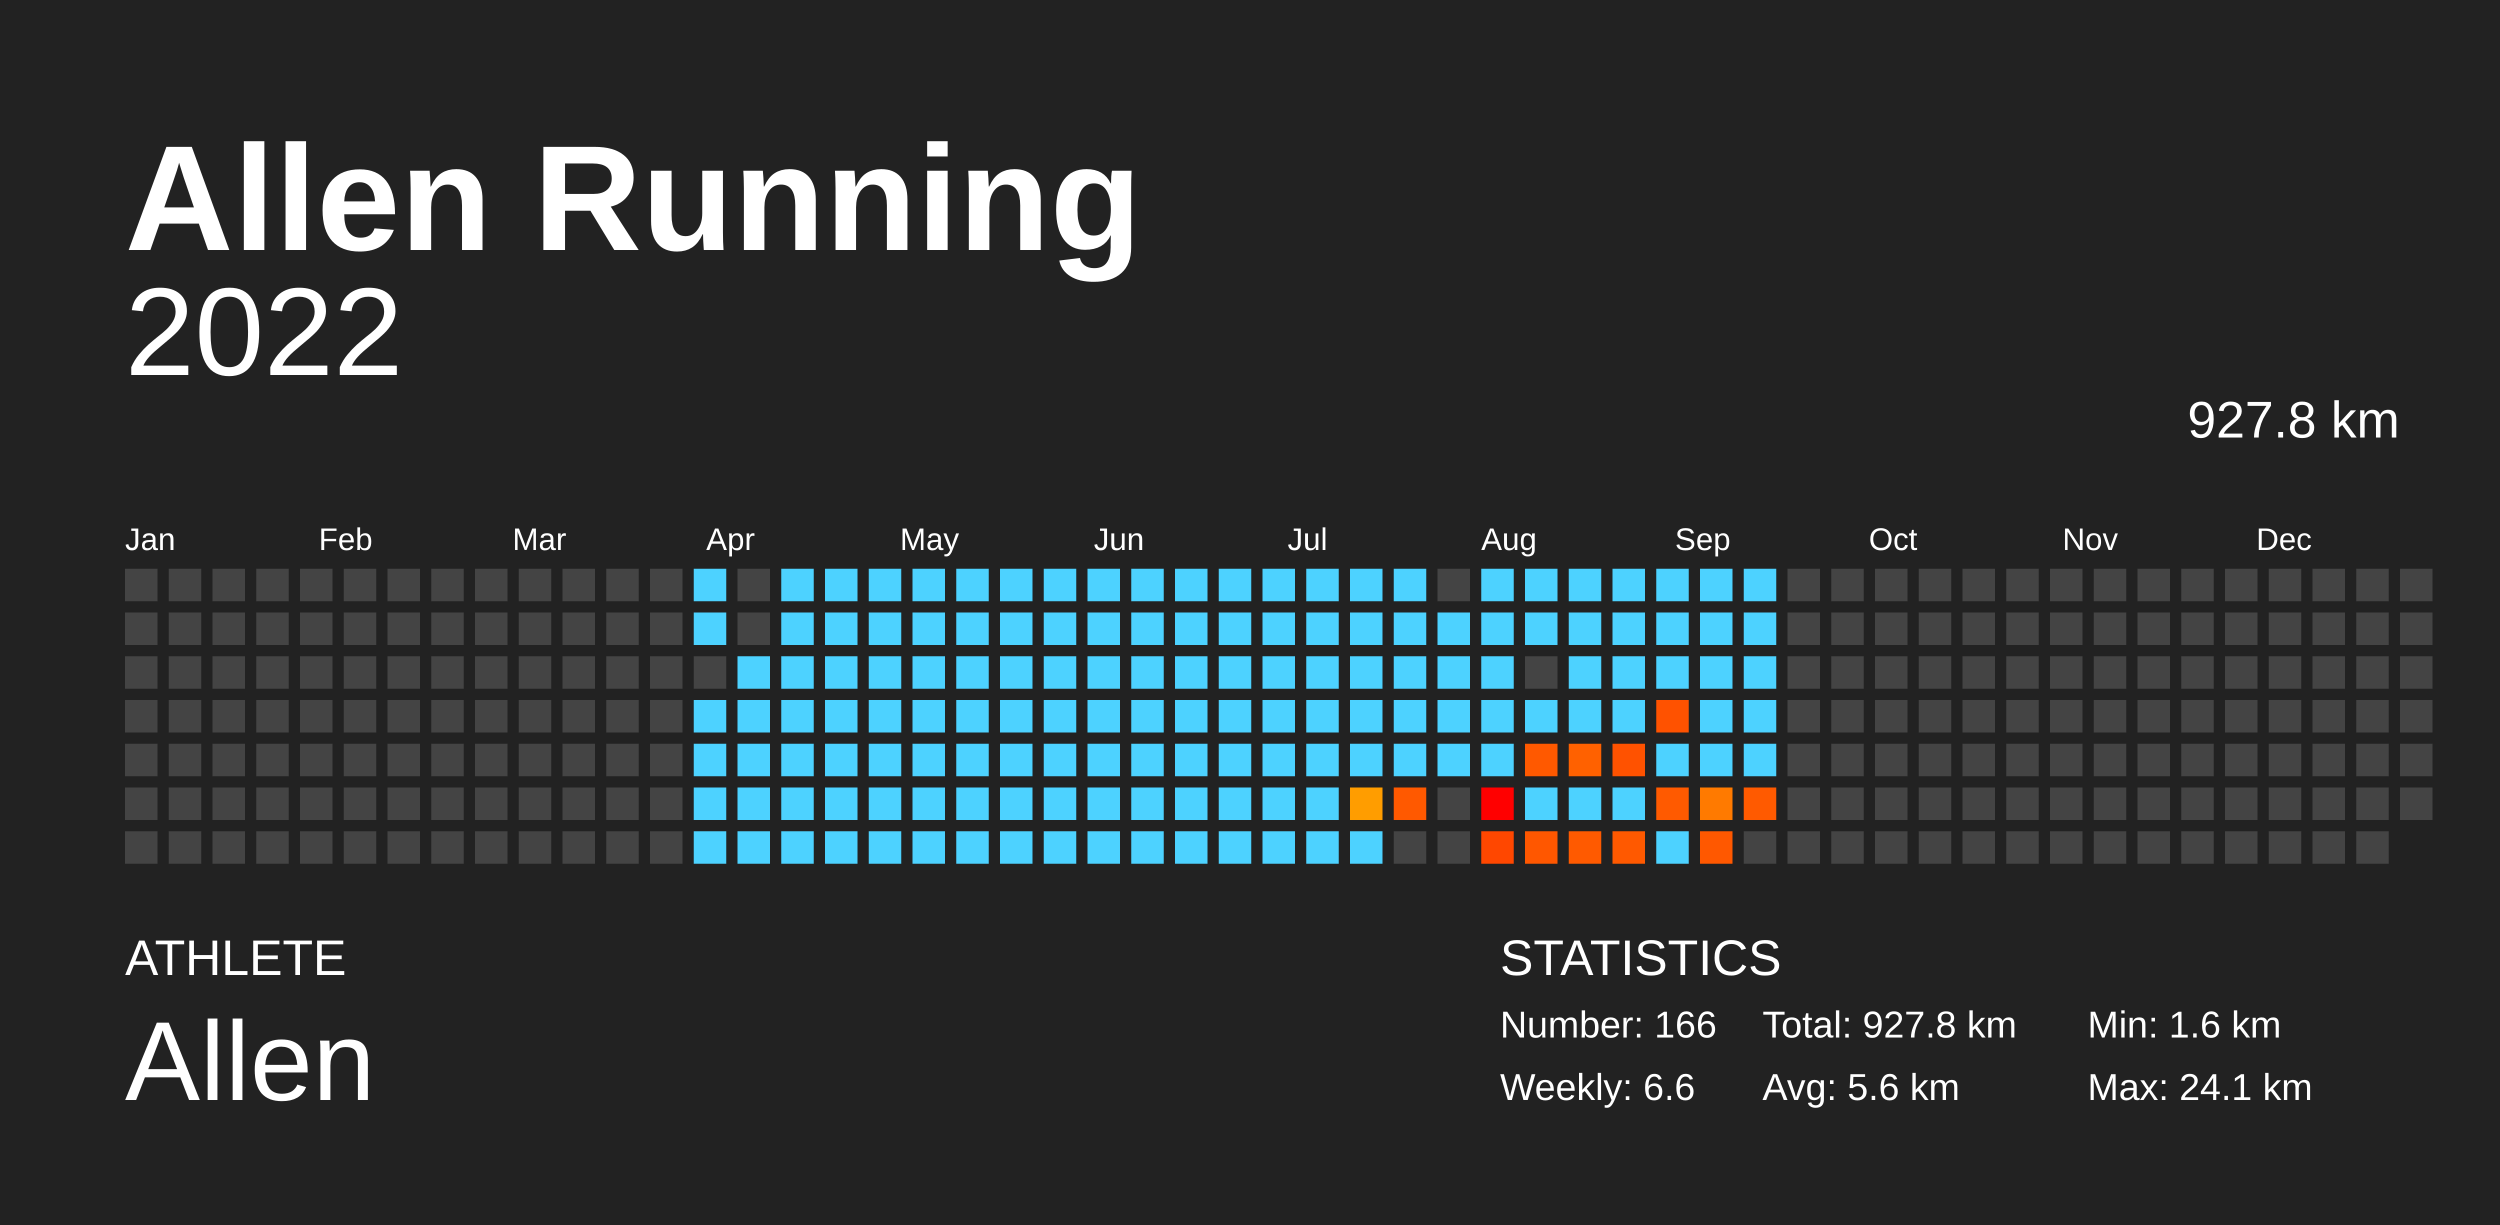
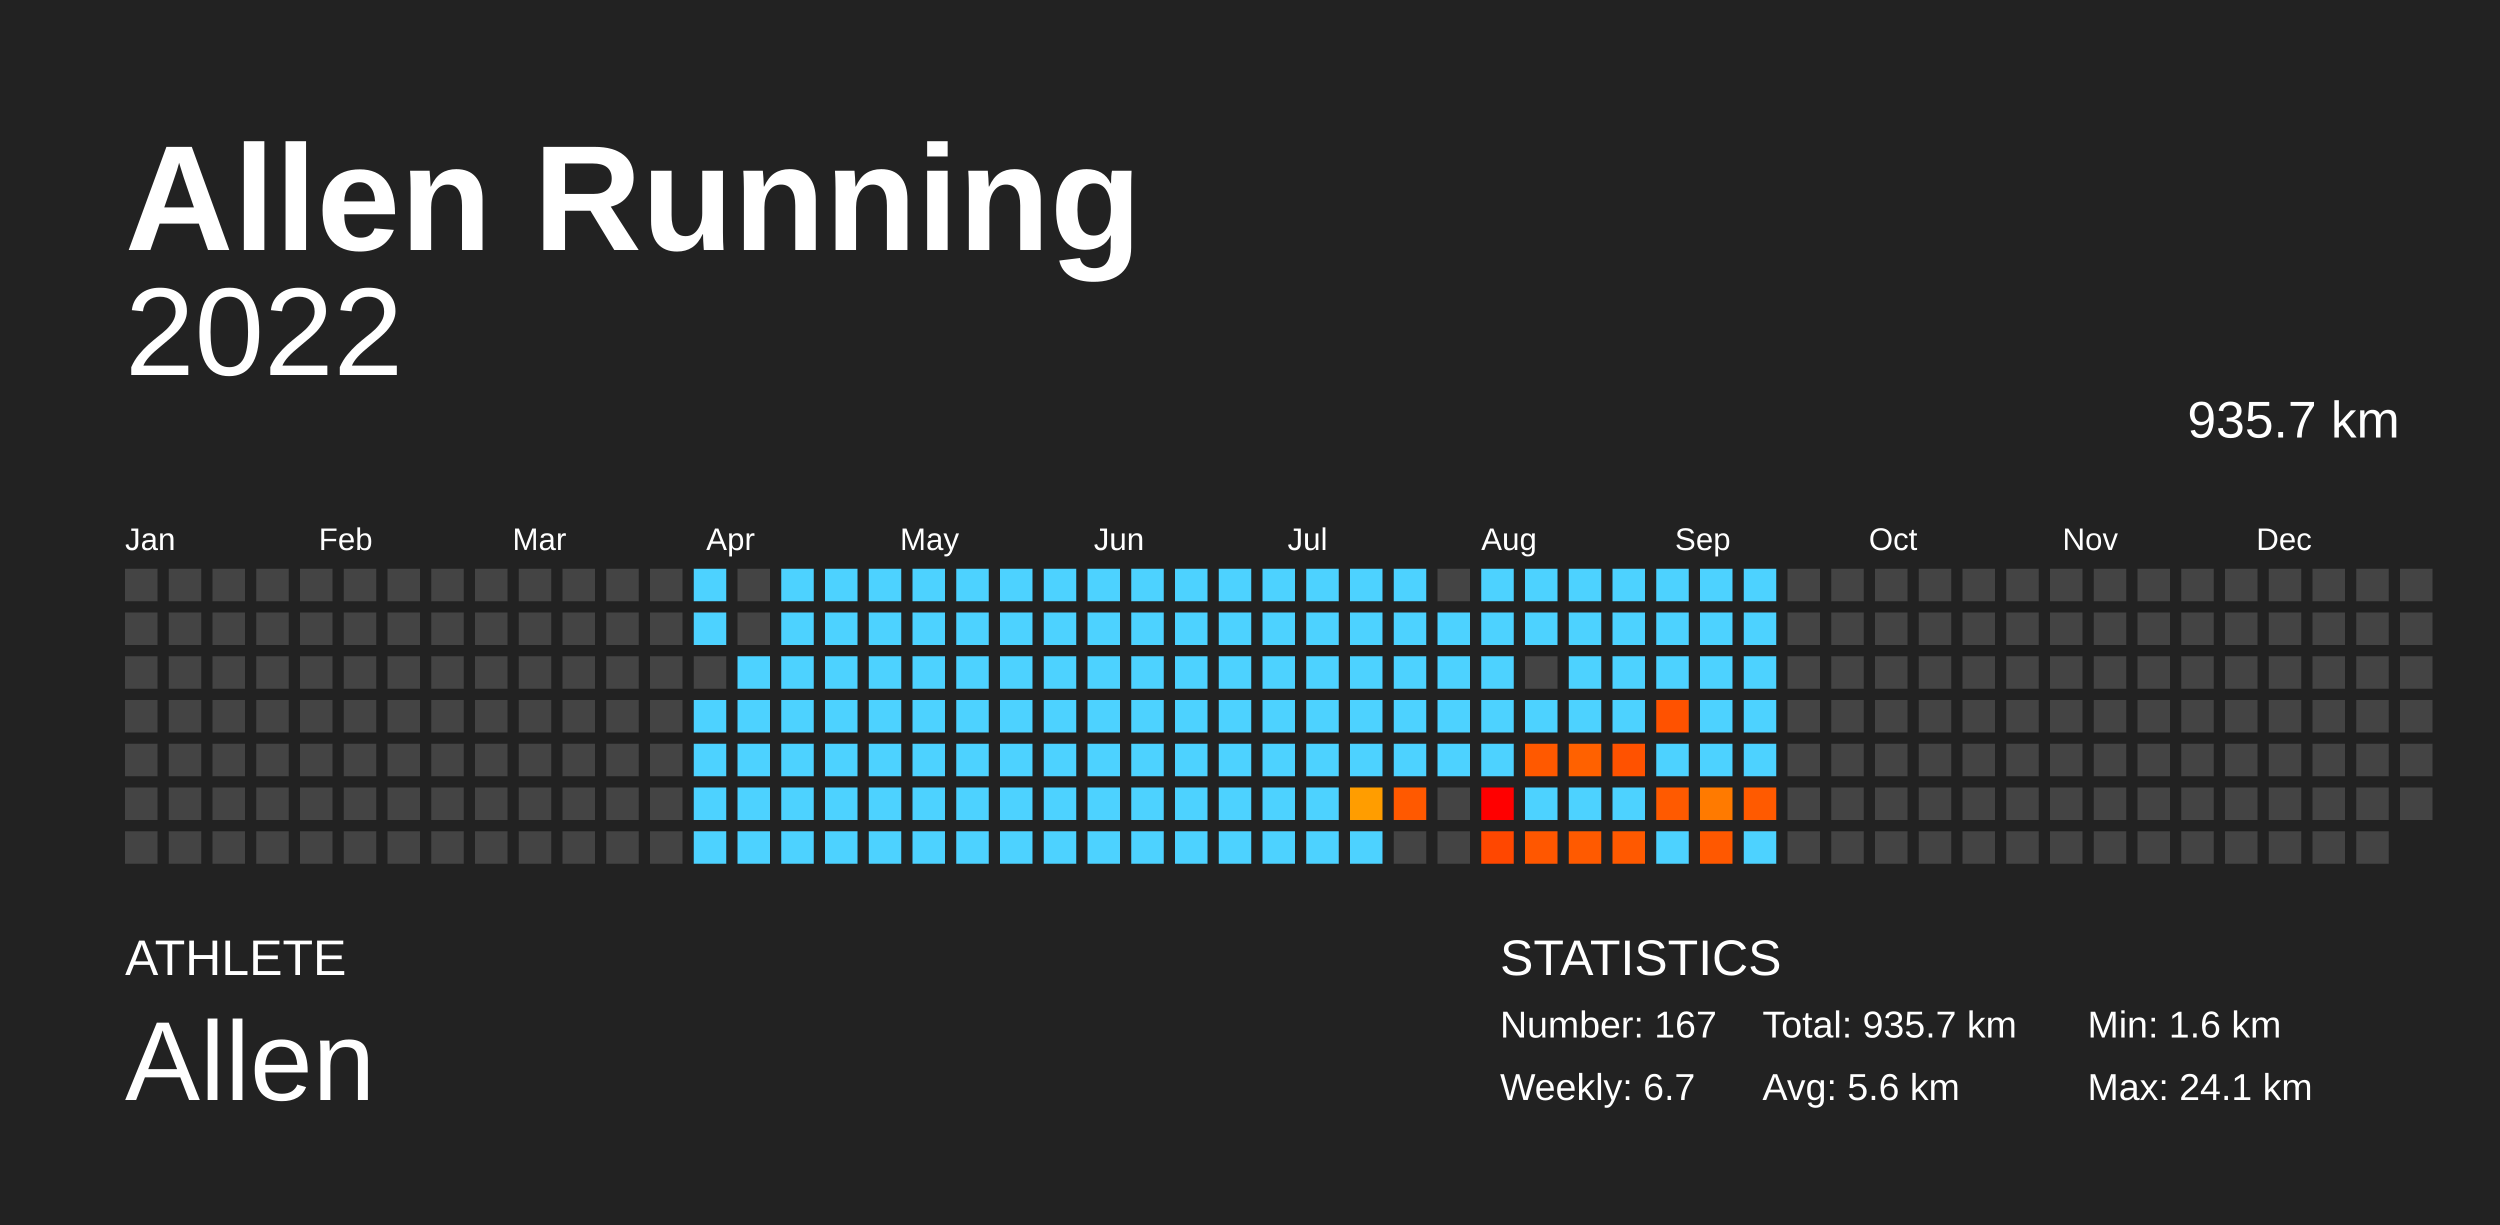
<svg xmlns="http://www.w3.org/2000/svg" baseProfile="full" height="98mm" version="1.1" viewBox="0,0,200,98" width="200mm">
  <defs />
  <rect fill="#222222" height="98" width="200" x="0" y="0" />
  <text fill="#FFFFFF" style="font-size:12px; font-family:Arial; font-weight:bold;" x="10" y="20">Allen Running</text>
  <text fill="#FFFFFF" style="font-size:4px; font-family:Arial" x="10" y="78">ATHLETE</text>
  <text fill="#FFFFFF" style="font-size:9px; font-family:Arial" x="10" y="88">Allen</text>
  <text fill="#FFFFFF" style="font-size:4px; font-family:Arial" x="120" y="78">STATISTICS</text>
-   <text fill="#FFFFFF" style="font-size:3px; font-family:Arial" x="120" y="83">Number: 166</text>
-   <text fill="#FFFFFF" style="font-size:3px; font-family:Arial" x="120" y="88">Weekly: 6.6</text>
-   <text fill="#FFFFFF" style="font-size:3px; font-family:Arial" x="141" y="83">Total: 927.8 km</text>
+   <text fill="#FFFFFF" style="font-size:3px; font-family:Arial" x="120" y="83">Number: 167</text>
+   <text fill="#FFFFFF" style="font-size:3px; font-family:Arial" x="120" y="88">Weekly: 6.7</text>
+   <text fill="#FFFFFF" style="font-size:3px; font-family:Arial" x="141" y="83">Total: 935.7 km</text>
  <text fill="#FFFFFF" style="font-size:3px; font-family:Arial" x="141" y="88">Avg: 5.6 km</text>
  <text fill="#FFFFFF" style="font-size:3px; font-family:Arial" x="167" y="83">Min: 1.6 km</text>
  <text fill="#FFFFFF" style="font-size:3px; font-family:Arial" x="167" y="88">Max: 24.1 km</text>
  <text alignment-baseline="hanging" fill="#FFFFFF" style="font-size:10.0px; font-family:Arial;" x="10" y="30">2022</text>
-   <text alignment-baseline="hanging" fill="#FFFFFF" style="font-size:4.125px; font-family:Arial;" x="175" y="35">927.8 km</text>
+   <text alignment-baseline="hanging" fill="#FFFFFF" style="font-size:4.125px; font-family:Arial;" x="175" y="35">935.7 km</text>
  <text fill="#FFFFFF" style="font-size:2.5px; font-family:Arial" x="10.0" y="44">Jan</text>
  <text fill="#FFFFFF" style="font-size:2.5px; font-family:Arial" x="25.5" y="44">Feb</text>
  <text fill="#FFFFFF" style="font-size:2.5px; font-family:Arial" x="41.0" y="44">Mar</text>
  <text fill="#FFFFFF" style="font-size:2.5px; font-family:Arial" x="56.5" y="44">Apr</text>
  <text fill="#FFFFFF" style="font-size:2.5px; font-family:Arial" x="72.0" y="44">May</text>
  <text fill="#FFFFFF" style="font-size:2.5px; font-family:Arial" x="87.5" y="44">Jun</text>
  <text fill="#FFFFFF" style="font-size:2.5px; font-family:Arial" x="103.0" y="44">Jul</text>
  <text fill="#FFFFFF" style="font-size:2.5px; font-family:Arial" x="118.5" y="44">Aug</text>
  <text fill="#FFFFFF" style="font-size:2.5px; font-family:Arial" x="134.0" y="44">Sep</text>
  <text fill="#FFFFFF" style="font-size:2.5px; font-family:Arial" x="149.5" y="44">Oct</text>
  <text fill="#FFFFFF" style="font-size:2.5px; font-family:Arial" x="165.0" y="44">Nov</text>
  <text fill="#FFFFFF" style="font-size:2.5px; font-family:Arial" x="180.5" y="44">Dec</text>
  <rect fill="#444444" height="2.6" width="2.6" x="10.0" y="45.5" />
  <rect fill="#444444" height="2.6" width="2.6" x="10.0" y="49.0" />
  <rect fill="#444444" height="2.6" width="2.6" x="10.0" y="52.5" />
  <rect fill="#444444" height="2.6" width="2.6" x="10.0" y="56.0" />
  <rect fill="#444444" height="2.6" width="2.6" x="10.0" y="59.5" />
  <rect fill="#444444" height="2.6" width="2.6" x="10.0" y="63.0" />
  <rect fill="#444444" height="2.6" width="2.6" x="10.0" y="66.5" />
  <rect fill="#444444" height="2.6" width="2.6" x="13.5" y="45.5" />
  <rect fill="#444444" height="2.6" width="2.6" x="13.5" y="49.0" />
  <rect fill="#444444" height="2.6" width="2.6" x="13.5" y="52.5" />
  <rect fill="#444444" height="2.6" width="2.6" x="13.5" y="56.0" />
  <rect fill="#444444" height="2.6" width="2.6" x="13.5" y="59.5" />
  <rect fill="#444444" height="2.6" width="2.6" x="13.5" y="63.0" />
  <rect fill="#444444" height="2.6" width="2.6" x="13.5" y="66.5" />
  <rect fill="#444444" height="2.6" width="2.6" x="17.0" y="45.5" />
  <rect fill="#444444" height="2.6" width="2.6" x="17.0" y="49.0" />
  <rect fill="#444444" height="2.6" width="2.6" x="17.0" y="52.5" />
  <rect fill="#444444" height="2.6" width="2.6" x="17.0" y="56.0" />
  <rect fill="#444444" height="2.6" width="2.6" x="17.0" y="59.5" />
  <rect fill="#444444" height="2.6" width="2.6" x="17.0" y="63.0" />
  <rect fill="#444444" height="2.6" width="2.6" x="17.0" y="66.5" />
  <rect fill="#444444" height="2.6" width="2.6" x="20.5" y="45.5" />
  <rect fill="#444444" height="2.6" width="2.6" x="20.5" y="49.0" />
  <rect fill="#444444" height="2.6" width="2.6" x="20.5" y="52.5" />
  <rect fill="#444444" height="2.6" width="2.6" x="20.5" y="56.0" />
  <rect fill="#444444" height="2.6" width="2.6" x="20.5" y="59.5" />
  <rect fill="#444444" height="2.6" width="2.6" x="20.5" y="63.0" />
  <rect fill="#444444" height="2.6" width="2.6" x="20.5" y="66.5" />
  <rect fill="#444444" height="2.6" width="2.6" x="24.0" y="45.5" />
  <rect fill="#444444" height="2.6" width="2.6" x="24.0" y="49.0" />
  <rect fill="#444444" height="2.6" width="2.6" x="24.0" y="52.5" />
  <rect fill="#444444" height="2.6" width="2.6" x="24.0" y="56.0" />
  <rect fill="#444444" height="2.6" width="2.6" x="24.0" y="59.5" />
  <rect fill="#444444" height="2.6" width="2.6" x="24.0" y="63.0" />
  <rect fill="#444444" height="2.6" width="2.6" x="24.0" y="66.5" />
  <rect fill="#444444" height="2.6" width="2.6" x="27.5" y="45.5" />
  <rect fill="#444444" height="2.6" width="2.6" x="27.5" y="49.0" />
  <rect fill="#444444" height="2.6" width="2.6" x="27.5" y="52.5" />
  <rect fill="#444444" height="2.6" width="2.6" x="27.5" y="56.0" />
  <rect fill="#444444" height="2.6" width="2.6" x="27.5" y="59.5" />
  <rect fill="#444444" height="2.6" width="2.6" x="27.5" y="63.0" />
  <rect fill="#444444" height="2.6" width="2.6" x="27.5" y="66.5" />
  <rect fill="#444444" height="2.6" width="2.6" x="31.0" y="45.5" />
  <rect fill="#444444" height="2.6" width="2.6" x="31.0" y="49.0" />
  <rect fill="#444444" height="2.6" width="2.6" x="31.0" y="52.5" />
  <rect fill="#444444" height="2.6" width="2.6" x="31.0" y="56.0" />
  <rect fill="#444444" height="2.6" width="2.6" x="31.0" y="59.5" />
  <rect fill="#444444" height="2.6" width="2.6" x="31.0" y="63.0" />
  <rect fill="#444444" height="2.6" width="2.6" x="31.0" y="66.5" />
  <rect fill="#444444" height="2.6" width="2.6" x="34.5" y="45.5" />
  <rect fill="#444444" height="2.6" width="2.6" x="34.5" y="49.0" />
  <rect fill="#444444" height="2.6" width="2.6" x="34.5" y="52.5" />
  <rect fill="#444444" height="2.6" width="2.6" x="34.5" y="56.0" />
  <rect fill="#444444" height="2.6" width="2.6" x="34.5" y="59.5" />
  <rect fill="#444444" height="2.6" width="2.6" x="34.5" y="63.0" />
  <rect fill="#444444" height="2.6" width="2.6" x="34.5" y="66.5" />
  <rect fill="#444444" height="2.6" width="2.6" x="38.0" y="45.5" />
  <rect fill="#444444" height="2.6" width="2.6" x="38.0" y="49.0" />
  <rect fill="#444444" height="2.6" width="2.6" x="38.0" y="52.5" />
  <rect fill="#444444" height="2.6" width="2.6" x="38.0" y="56.0" />
  <rect fill="#444444" height="2.6" width="2.6" x="38.0" y="59.5" />
  <rect fill="#444444" height="2.6" width="2.6" x="38.0" y="63.0" />
  <rect fill="#444444" height="2.6" width="2.6" x="38.0" y="66.5" />
  <rect fill="#444444" height="2.6" width="2.6" x="41.5" y="45.5" />
  <rect fill="#444444" height="2.6" width="2.6" x="41.5" y="49.0" />
  <rect fill="#444444" height="2.6" width="2.6" x="41.5" y="52.5" />
  <rect fill="#444444" height="2.6" width="2.6" x="41.5" y="56.0" />
  <rect fill="#444444" height="2.6" width="2.6" x="41.5" y="59.5" />
  <rect fill="#444444" height="2.6" width="2.6" x="41.5" y="63.0" />
  <rect fill="#444444" height="2.6" width="2.6" x="41.5" y="66.5" />
  <rect fill="#444444" height="2.6" width="2.6" x="45.0" y="45.5" />
  <rect fill="#444444" height="2.6" width="2.6" x="45.0" y="49.0" />
  <rect fill="#444444" height="2.6" width="2.6" x="45.0" y="52.5" />
  <rect fill="#444444" height="2.6" width="2.6" x="45.0" y="56.0" />
  <rect fill="#444444" height="2.6" width="2.6" x="45.0" y="59.5" />
  <rect fill="#444444" height="2.6" width="2.6" x="45.0" y="63.0" />
  <rect fill="#444444" height="2.6" width="2.6" x="45.0" y="66.5" />
  <rect fill="#444444" height="2.6" width="2.6" x="48.5" y="45.5" />
  <rect fill="#444444" height="2.6" width="2.6" x="48.5" y="49.0" />
  <rect fill="#444444" height="2.6" width="2.6" x="48.5" y="52.5" />
  <rect fill="#444444" height="2.6" width="2.6" x="48.5" y="56.0" />
  <rect fill="#444444" height="2.6" width="2.6" x="48.5" y="59.5" />
  <rect fill="#444444" height="2.6" width="2.6" x="48.5" y="63.0" />
  <rect fill="#444444" height="2.6" width="2.6" x="48.5" y="66.5" />
  <rect fill="#444444" height="2.6" width="2.6" x="52.0" y="45.5" />
  <rect fill="#444444" height="2.6" width="2.6" x="52.0" y="49.0" />
  <rect fill="#444444" height="2.6" width="2.6" x="52.0" y="52.5" />
  <rect fill="#444444" height="2.6" width="2.6" x="52.0" y="56.0" />
  <rect fill="#444444" height="2.6" width="2.6" x="52.0" y="59.5" />
  <rect fill="#444444" height="2.6" width="2.6" x="52.0" y="63.0" />
  <rect fill="#444444" height="2.6" width="2.6" x="52.0" y="66.5" />
  <rect fill="#4dd2ff" height="2.6" width="2.6" x="55.5" y="45.5" />
  <rect fill="#4dd2ff" height="2.6" width="2.6" x="55.5" y="49.0" />
  <rect fill="#444444" height="2.6" width="2.6" x="55.5" y="52.5" />
  <rect fill="#4dd2ff" height="2.6" width="2.6" x="55.5" y="56.0" />
  <rect fill="#4dd2ff" height="2.6" width="2.6" x="55.5" y="59.5" />
  <rect fill="#4dd2ff" height="2.6" width="2.6" x="55.5" y="63.0" />
  <rect fill="#4dd2ff" height="2.6" width="2.6" x="55.5" y="66.5" />
  <rect fill="#444444" height="2.6" width="2.6" x="59.0" y="45.5" />
  <rect fill="#444444" height="2.6" width="2.6" x="59.0" y="49.0" />
  <rect fill="#4dd2ff" height="2.6" width="2.6" x="59.0" y="52.5" />
  <rect fill="#4dd2ff" height="2.6" width="2.6" x="59.0" y="56.0" />
  <rect fill="#4dd2ff" height="2.6" width="2.6" x="59.0" y="59.5" />
  <rect fill="#4dd2ff" height="2.6" width="2.6" x="59.0" y="63.0" />
  <rect fill="#4dd2ff" height="2.6" width="2.6" x="59.0" y="66.5" />
  <rect fill="#4dd2ff" height="2.6" width="2.6" x="62.5" y="45.5" />
  <rect fill="#4dd2ff" height="2.6" width="2.6" x="62.5" y="49.0" />
  <rect fill="#4dd2ff" height="2.6" width="2.6" x="62.5" y="52.5" />
  <rect fill="#4dd2ff" height="2.6" width="2.6" x="62.5" y="56.0" />
  <rect fill="#4dd2ff" height="2.6" width="2.6" x="62.5" y="59.5" />
  <rect fill="#4dd2ff" height="2.6" width="2.6" x="62.5" y="63.0" />
  <rect fill="#4dd2ff" height="2.6" width="2.6" x="62.5" y="66.5" />
  <rect fill="#4dd2ff" height="2.6" width="2.6" x="66.0" y="45.5" />
  <rect fill="#4dd2ff" height="2.6" width="2.6" x="66.0" y="49.0" />
  <rect fill="#4dd2ff" height="2.6" width="2.6" x="66.0" y="52.5" />
  <rect fill="#4dd2ff" height="2.6" width="2.6" x="66.0" y="56.0" />
  <rect fill="#4dd2ff" height="2.6" width="2.6" x="66.0" y="59.5" />
  <rect fill="#4dd2ff" height="2.6" width="2.6" x="66.0" y="63.0" />
  <rect fill="#4dd2ff" height="2.6" width="2.6" x="66.0" y="66.5" />
  <rect fill="#4dd2ff" height="2.6" width="2.6" x="69.5" y="45.5" />
  <rect fill="#4dd2ff" height="2.6" width="2.6" x="69.5" y="49.0" />
  <rect fill="#4dd2ff" height="2.6" width="2.6" x="69.5" y="52.5" />
  <rect fill="#4dd2ff" height="2.6" width="2.6" x="69.5" y="56.0" />
  <rect fill="#4dd2ff" height="2.6" width="2.6" x="69.5" y="59.5" />
  <rect fill="#4dd2ff" height="2.6" width="2.6" x="69.5" y="63.0" />
  <rect fill="#4dd2ff" height="2.6" width="2.6" x="69.5" y="66.5" />
  <rect fill="#4dd2ff" height="2.6" width="2.6" x="73.0" y="45.5" />
  <rect fill="#4dd2ff" height="2.6" width="2.6" x="73.0" y="49.0" />
  <rect fill="#4dd2ff" height="2.6" width="2.6" x="73.0" y="52.5" />
  <rect fill="#4dd2ff" height="2.6" width="2.6" x="73.0" y="56.0" />
  <rect fill="#4dd2ff" height="2.6" width="2.6" x="73.0" y="59.5" />
  <rect fill="#4dd2ff" height="2.6" width="2.6" x="73.0" y="63.0" />
  <rect fill="#4dd2ff" height="2.6" width="2.6" x="73.0" y="66.5" />
  <rect fill="#4dd2ff" height="2.6" width="2.6" x="76.5" y="45.5" />
  <rect fill="#4dd2ff" height="2.6" width="2.6" x="76.5" y="49.0" />
  <rect fill="#4dd2ff" height="2.6" width="2.6" x="76.5" y="52.5" />
  <rect fill="#4dd2ff" height="2.6" width="2.6" x="76.5" y="56.0" />
  <rect fill="#4dd2ff" height="2.6" width="2.6" x="76.5" y="59.5" />
  <rect fill="#4dd2ff" height="2.6" width="2.6" x="76.5" y="63.0" />
  <rect fill="#4dd2ff" height="2.6" width="2.6" x="76.5" y="66.5" />
  <rect fill="#4dd2ff" height="2.6" width="2.6" x="80.0" y="45.5" />
  <rect fill="#4dd2ff" height="2.6" width="2.6" x="80.0" y="49.0" />
  <rect fill="#4dd2ff" height="2.6" width="2.6" x="80.0" y="52.5" />
  <rect fill="#4dd2ff" height="2.6" width="2.6" x="80.0" y="56.0" />
  <rect fill="#4dd2ff" height="2.6" width="2.6" x="80.0" y="59.5" />
  <rect fill="#4dd2ff" height="2.6" width="2.6" x="80.0" y="63.0" />
  <rect fill="#4dd2ff" height="2.6" width="2.6" x="80.0" y="66.5" />
  <rect fill="#4dd2ff" height="2.6" width="2.6" x="83.5" y="45.5" />
  <rect fill="#4dd2ff" height="2.6" width="2.6" x="83.5" y="49.0" />
  <rect fill="#4dd2ff" height="2.6" width="2.6" x="83.5" y="52.5" />
  <rect fill="#4dd2ff" height="2.6" width="2.6" x="83.5" y="56.0" />
  <rect fill="#4dd2ff" height="2.6" width="2.6" x="83.5" y="59.5" />
  <rect fill="#4dd2ff" height="2.6" width="2.6" x="83.5" y="63.0" />
  <rect fill="#4dd2ff" height="2.6" width="2.6" x="83.5" y="66.5" />
  <rect fill="#4dd2ff" height="2.6" width="2.6" x="87.0" y="45.5" />
  <rect fill="#4dd2ff" height="2.6" width="2.6" x="87.0" y="49.0" />
  <rect fill="#4dd2ff" height="2.6" width="2.6" x="87.0" y="52.5" />
  <rect fill="#4dd2ff" height="2.6" width="2.6" x="87.0" y="56.0" />
  <rect fill="#4dd2ff" height="2.6" width="2.6" x="87.0" y="59.5" />
  <rect fill="#4dd2ff" height="2.6" width="2.6" x="87.0" y="63.0" />
  <rect fill="#4dd2ff" height="2.6" width="2.6" x="87.0" y="66.5" />
  <rect fill="#4dd2ff" height="2.6" width="2.6" x="90.5" y="45.5" />
  <rect fill="#4dd2ff" height="2.6" width="2.6" x="90.5" y="49.0" />
  <rect fill="#4dd2ff" height="2.6" width="2.6" x="90.5" y="52.5" />
  <rect fill="#4dd2ff" height="2.6" width="2.6" x="90.5" y="56.0" />
  <rect fill="#4dd2ff" height="2.6" width="2.6" x="90.5" y="59.5" />
  <rect fill="#4dd2ff" height="2.6" width="2.6" x="90.5" y="63.0" />
  <rect fill="#4dd2ff" height="2.6" width="2.6" x="90.5" y="66.5" />
  <rect fill="#4dd2ff" height="2.6" width="2.6" x="94.0" y="45.5" />
  <rect fill="#4dd2ff" height="2.6" width="2.6" x="94.0" y="49.0" />
  <rect fill="#4dd2ff" height="2.6" width="2.6" x="94.0" y="52.5" />
  <rect fill="#4dd2ff" height="2.6" width="2.6" x="94.0" y="56.0" />
  <rect fill="#4dd2ff" height="2.6" width="2.6" x="94.0" y="59.5" />
  <rect fill="#4dd2ff" height="2.6" width="2.6" x="94.0" y="63.0" />
  <rect fill="#4dd2ff" height="2.6" width="2.6" x="94.0" y="66.5" />
  <rect fill="#4dd2ff" height="2.6" width="2.6" x="97.5" y="45.5" />
  <rect fill="#4dd2ff" height="2.6" width="2.6" x="97.5" y="49.0" />
  <rect fill="#4dd2ff" height="2.6" width="2.6" x="97.5" y="52.5" />
  <rect fill="#4dd2ff" height="2.6" width="2.6" x="97.5" y="56.0" />
  <rect fill="#4dd2ff" height="2.6" width="2.6" x="97.5" y="59.5" />
  <rect fill="#4dd2ff" height="2.6" width="2.6" x="97.5" y="63.0" />
  <rect fill="#4dd2ff" height="2.6" width="2.6" x="97.5" y="66.5" />
  <rect fill="#4dd2ff" height="2.6" width="2.6" x="101.0" y="45.5" />
  <rect fill="#4dd2ff" height="2.6" width="2.6" x="101.0" y="49.0" />
  <rect fill="#4dd2ff" height="2.6" width="2.6" x="101.0" y="52.5" />
  <rect fill="#4dd2ff" height="2.6" width="2.6" x="101.0" y="56.0" />
  <rect fill="#4dd2ff" height="2.6" width="2.6" x="101.0" y="59.5" />
  <rect fill="#4dd2ff" height="2.6" width="2.6" x="101.0" y="63.0" />
  <rect fill="#4dd2ff" height="2.6" width="2.6" x="101.0" y="66.5" />
  <rect fill="#4dd2ff" height="2.6" width="2.6" x="104.5" y="45.5" />
  <rect fill="#4dd2ff" height="2.6" width="2.6" x="104.5" y="49.0" />
  <rect fill="#4dd2ff" height="2.6" width="2.6" x="104.5" y="52.5" />
  <rect fill="#4dd2ff" height="2.6" width="2.6" x="104.5" y="56.0" />
  <rect fill="#4dd2ff" height="2.6" width="2.6" x="104.5" y="59.5" />
  <rect fill="#4dd2ff" height="2.6" width="2.6" x="104.5" y="63.0" />
  <rect fill="#4dd2ff" height="2.6" width="2.6" x="104.5" y="66.5" />
  <rect fill="#4dd2ff" height="2.6" width="2.6" x="108.0" y="45.5" />
  <rect fill="#4dd2ff" height="2.6" width="2.6" x="108.0" y="49.0" />
  <rect fill="#4dd2ff" height="2.6" width="2.6" x="108.0" y="52.5" />
  <rect fill="#4dd2ff" height="2.6" width="2.6" x="108.0" y="56.0" />
  <rect fill="#4dd2ff" height="2.6" width="2.6" x="108.0" y="59.5" />
  <rect fill="#ff9d00" height="2.6" width="2.6" x="108.0" y="63.0" />
  <rect fill="#4dd2ff" height="2.6" width="2.6" x="108.0" y="66.5" />
  <rect fill="#4dd2ff" height="2.6" width="2.6" x="111.5" y="45.5" />
  <rect fill="#4dd2ff" height="2.6" width="2.6" x="111.5" y="49.0" />
  <rect fill="#4dd2ff" height="2.6" width="2.6" x="111.5" y="52.5" />
  <rect fill="#4dd2ff" height="2.6" width="2.6" x="111.5" y="56.0" />
  <rect fill="#4dd2ff" height="2.6" width="2.6" x="111.5" y="59.5" />
  <rect fill="#ff5900" height="2.6" width="2.6" x="111.5" y="63.0" />
  <rect fill="#444444" height="2.6" width="2.6" x="111.5" y="66.5" />
  <rect fill="#444444" height="2.6" width="2.6" x="115.0" y="45.5" />
  <rect fill="#4dd2ff" height="2.6" width="2.6" x="115.0" y="49.0" />
  <rect fill="#4dd2ff" height="2.6" width="2.6" x="115.0" y="52.5" />
  <rect fill="#4dd2ff" height="2.6" width="2.6" x="115.0" y="56.0" />
  <rect fill="#4dd2ff" height="2.6" width="2.6" x="115.0" y="59.5" />
  <rect fill="#444444" height="2.6" width="2.6" x="115.0" y="63.0" />
  <rect fill="#444444" height="2.6" width="2.6" x="115.0" y="66.5" />
  <rect fill="#4dd2ff" height="2.6" width="2.6" x="118.5" y="45.5" />
  <rect fill="#4dd2ff" height="2.6" width="2.6" x="118.5" y="49.0" />
  <rect fill="#4dd2ff" height="2.6" width="2.6" x="118.5" y="52.5" />
  <rect fill="#4dd2ff" height="2.6" width="2.6" x="118.5" y="56.0" />
  <rect fill="#4dd2ff" height="2.6" width="2.6" x="118.5" y="59.5" />
  <rect fill="red" height="2.6" width="2.6" x="118.5" y="63.0" />
  <rect fill="#ff4700" height="2.6" width="2.6" x="118.5" y="66.5" />
  <rect fill="#4dd2ff" height="2.6" width="2.6" x="122.0" y="45.5" />
  <rect fill="#4dd2ff" height="2.6" width="2.6" x="122.0" y="49.0" />
  <rect fill="#444444" height="2.6" width="2.6" x="122.0" y="52.5" />
  <rect fill="#4dd2ff" height="2.6" width="2.6" x="122.0" y="56.0" />
  <rect fill="#ff5900" height="2.6" width="2.6" x="122.0" y="59.5" />
  <rect fill="#4dd2ff" height="2.6" width="2.6" x="122.0" y="63.0" />
  <rect fill="#ff5700" height="2.6" width="2.6" x="122.0" y="66.5" />
  <rect fill="#4dd2ff" height="2.6" width="2.6" x="125.5" y="45.5" />
  <rect fill="#4dd2ff" height="2.6" width="2.6" x="125.5" y="49.0" />
  <rect fill="#4dd2ff" height="2.6" width="2.6" x="125.5" y="52.5" />
  <rect fill="#4dd2ff" height="2.6" width="2.6" x="125.5" y="56.0" />
  <rect fill="#ff6100" height="2.6" width="2.6" x="125.5" y="59.5" />
  <rect fill="#4dd2ff" height="2.6" width="2.6" x="125.5" y="63.0" />
  <rect fill="#ff5a00" height="2.6" width="2.6" x="125.5" y="66.5" />
  <rect fill="#4dd2ff" height="2.6" width="2.6" x="129.0" y="45.5" />
  <rect fill="#4dd2ff" height="2.6" width="2.6" x="129.0" y="49.0" />
  <rect fill="#4dd2ff" height="2.6" width="2.6" x="129.0" y="52.5" />
  <rect fill="#4dd2ff" height="2.6" width="2.6" x="129.0" y="56.0" />
  <rect fill="#ff5200" height="2.6" width="2.6" x="129.0" y="59.5" />
  <rect fill="#4dd2ff" height="2.6" width="2.6" x="129.0" y="63.0" />
  <rect fill="#ff5900" height="2.6" width="2.6" x="129.0" y="66.5" />
  <rect fill="#4dd2ff" height="2.6" width="2.6" x="132.5" y="45.5" />
  <rect fill="#4dd2ff" height="2.6" width="2.6" x="132.5" y="49.0" />
  <rect fill="#4dd2ff" height="2.6" width="2.6" x="132.5" y="52.5" />
  <rect fill="#ff5200" height="2.6" width="2.6" x="132.5" y="56.0" />
  <rect fill="#4dd2ff" height="2.6" width="2.6" x="132.5" y="59.5" />
  <rect fill="#ff5a00" height="2.6" width="2.6" x="132.5" y="63.0" />
  <rect fill="#4dd2ff" height="2.6" width="2.6" x="132.5" y="66.5" />
  <rect fill="#4dd2ff" height="2.6" width="2.6" x="136.0" y="45.5" />
  <rect fill="#4dd2ff" height="2.6" width="2.6" x="136.0" y="49.0" />
  <rect fill="#4dd2ff" height="2.6" width="2.6" x="136.0" y="52.5" />
  <rect fill="#4dd2ff" height="2.6" width="2.6" x="136.0" y="56.0" />
  <rect fill="#4dd2ff" height="2.6" width="2.6" x="136.0" y="59.5" />
  <rect fill="#ff7a00" height="2.6" width="2.6" x="136.0" y="63.0" />
  <rect fill="#ff5800" height="2.6" width="2.6" x="136.0" y="66.5" />
  <rect fill="#4dd2ff" height="2.6" width="2.6" x="139.5" y="45.5" />
  <rect fill="#4dd2ff" height="2.6" width="2.6" x="139.5" y="49.0" />
  <rect fill="#4dd2ff" height="2.6" width="2.6" x="139.5" y="52.5" />
  <rect fill="#4dd2ff" height="2.6" width="2.6" x="139.5" y="56.0" />
  <rect fill="#4dd2ff" height="2.6" width="2.6" x="139.5" y="59.5" />
  <rect fill="#ff5a00" height="2.6" width="2.6" x="139.5" y="63.0" />
-   <rect fill="#444444" height="2.6" width="2.6" x="139.5" y="66.5" />
+   <rect fill="#4dd2ff" height="2.6" width="2.6" x="139.5" y="66.5" />
  <rect fill="#444444" height="2.6" width="2.6" x="143.0" y="45.5" />
  <rect fill="#444444" height="2.6" width="2.6" x="143.0" y="49.0" />
  <rect fill="#444444" height="2.6" width="2.6" x="143.0" y="52.5" />
  <rect fill="#444444" height="2.6" width="2.6" x="143.0" y="56.0" />
  <rect fill="#444444" height="2.6" width="2.6" x="143.0" y="59.5" />
  <rect fill="#444444" height="2.6" width="2.6" x="143.0" y="63.0" />
  <rect fill="#444444" height="2.6" width="2.6" x="143.0" y="66.5" />
  <rect fill="#444444" height="2.6" width="2.6" x="146.5" y="45.5" />
  <rect fill="#444444" height="2.6" width="2.6" x="146.5" y="49.0" />
  <rect fill="#444444" height="2.6" width="2.6" x="146.5" y="52.5" />
  <rect fill="#444444" height="2.6" width="2.6" x="146.5" y="56.0" />
  <rect fill="#444444" height="2.6" width="2.6" x="146.5" y="59.5" />
  <rect fill="#444444" height="2.6" width="2.6" x="146.5" y="63.0" />
  <rect fill="#444444" height="2.6" width="2.6" x="146.5" y="66.5" />
  <rect fill="#444444" height="2.6" width="2.6" x="150.0" y="45.5" />
  <rect fill="#444444" height="2.6" width="2.6" x="150.0" y="49.0" />
  <rect fill="#444444" height="2.6" width="2.6" x="150.0" y="52.5" />
  <rect fill="#444444" height="2.6" width="2.6" x="150.0" y="56.0" />
  <rect fill="#444444" height="2.6" width="2.6" x="150.0" y="59.5" />
  <rect fill="#444444" height="2.6" width="2.6" x="150.0" y="63.0" />
  <rect fill="#444444" height="2.6" width="2.6" x="150.0" y="66.5" />
  <rect fill="#444444" height="2.6" width="2.6" x="153.5" y="45.5" />
  <rect fill="#444444" height="2.6" width="2.6" x="153.5" y="49.0" />
  <rect fill="#444444" height="2.6" width="2.6" x="153.5" y="52.5" />
  <rect fill="#444444" height="2.6" width="2.6" x="153.5" y="56.0" />
  <rect fill="#444444" height="2.6" width="2.6" x="153.5" y="59.5" />
  <rect fill="#444444" height="2.6" width="2.6" x="153.5" y="63.0" />
  <rect fill="#444444" height="2.6" width="2.6" x="153.5" y="66.5" />
  <rect fill="#444444" height="2.6" width="2.6" x="157.0" y="45.5" />
  <rect fill="#444444" height="2.6" width="2.6" x="157.0" y="49.0" />
  <rect fill="#444444" height="2.6" width="2.6" x="157.0" y="52.5" />
  <rect fill="#444444" height="2.6" width="2.6" x="157.0" y="56.0" />
  <rect fill="#444444" height="2.6" width="2.6" x="157.0" y="59.5" />
  <rect fill="#444444" height="2.6" width="2.6" x="157.0" y="63.0" />
  <rect fill="#444444" height="2.6" width="2.6" x="157.0" y="66.5" />
  <rect fill="#444444" height="2.6" width="2.6" x="160.5" y="45.5" />
  <rect fill="#444444" height="2.6" width="2.6" x="160.5" y="49.0" />
  <rect fill="#444444" height="2.6" width="2.6" x="160.5" y="52.5" />
  <rect fill="#444444" height="2.6" width="2.6" x="160.5" y="56.0" />
  <rect fill="#444444" height="2.6" width="2.6" x="160.5" y="59.5" />
  <rect fill="#444444" height="2.6" width="2.6" x="160.5" y="63.0" />
  <rect fill="#444444" height="2.6" width="2.6" x="160.5" y="66.5" />
  <rect fill="#444444" height="2.6" width="2.6" x="164.0" y="45.5" />
  <rect fill="#444444" height="2.6" width="2.6" x="164.0" y="49.0" />
  <rect fill="#444444" height="2.6" width="2.6" x="164.0" y="52.5" />
  <rect fill="#444444" height="2.6" width="2.6" x="164.0" y="56.0" />
  <rect fill="#444444" height="2.6" width="2.6" x="164.0" y="59.5" />
  <rect fill="#444444" height="2.6" width="2.6" x="164.0" y="63.0" />
  <rect fill="#444444" height="2.6" width="2.6" x="164.0" y="66.5" />
  <rect fill="#444444" height="2.6" width="2.6" x="167.5" y="45.5" />
  <rect fill="#444444" height="2.6" width="2.6" x="167.5" y="49.0" />
  <rect fill="#444444" height="2.6" width="2.6" x="167.5" y="52.5" />
  <rect fill="#444444" height="2.6" width="2.6" x="167.5" y="56.0" />
  <rect fill="#444444" height="2.6" width="2.6" x="167.5" y="59.5" />
  <rect fill="#444444" height="2.6" width="2.6" x="167.5" y="63.0" />
  <rect fill="#444444" height="2.6" width="2.6" x="167.5" y="66.5" />
  <rect fill="#444444" height="2.6" width="2.6" x="171.0" y="45.5" />
  <rect fill="#444444" height="2.6" width="2.6" x="171.0" y="49.0" />
  <rect fill="#444444" height="2.6" width="2.6" x="171.0" y="52.5" />
  <rect fill="#444444" height="2.6" width="2.6" x="171.0" y="56.0" />
  <rect fill="#444444" height="2.6" width="2.6" x="171.0" y="59.5" />
  <rect fill="#444444" height="2.6" width="2.6" x="171.0" y="63.0" />
  <rect fill="#444444" height="2.6" width="2.6" x="171.0" y="66.5" />
  <rect fill="#444444" height="2.6" width="2.6" x="174.5" y="45.5" />
  <rect fill="#444444" height="2.6" width="2.6" x="174.5" y="49.0" />
  <rect fill="#444444" height="2.6" width="2.6" x="174.5" y="52.5" />
  <rect fill="#444444" height="2.6" width="2.6" x="174.5" y="56.0" />
  <rect fill="#444444" height="2.6" width="2.6" x="174.5" y="59.5" />
  <rect fill="#444444" height="2.6" width="2.6" x="174.5" y="63.0" />
  <rect fill="#444444" height="2.6" width="2.6" x="174.5" y="66.5" />
  <rect fill="#444444" height="2.6" width="2.6" x="178.0" y="45.5" />
  <rect fill="#444444" height="2.6" width="2.6" x="178.0" y="49.0" />
  <rect fill="#444444" height="2.6" width="2.6" x="178.0" y="52.5" />
  <rect fill="#444444" height="2.6" width="2.6" x="178.0" y="56.0" />
  <rect fill="#444444" height="2.6" width="2.6" x="178.0" y="59.5" />
  <rect fill="#444444" height="2.6" width="2.6" x="178.0" y="63.0" />
  <rect fill="#444444" height="2.6" width="2.6" x="178.0" y="66.5" />
  <rect fill="#444444" height="2.6" width="2.6" x="181.5" y="45.5" />
  <rect fill="#444444" height="2.6" width="2.6" x="181.5" y="49.0" />
  <rect fill="#444444" height="2.6" width="2.6" x="181.5" y="52.5" />
  <rect fill="#444444" height="2.6" width="2.6" x="181.5" y="56.0" />
  <rect fill="#444444" height="2.6" width="2.6" x="181.5" y="59.5" />
  <rect fill="#444444" height="2.6" width="2.6" x="181.5" y="63.0" />
  <rect fill="#444444" height="2.6" width="2.6" x="181.5" y="66.5" />
  <rect fill="#444444" height="2.6" width="2.6" x="185.0" y="45.5" />
  <rect fill="#444444" height="2.6" width="2.6" x="185.0" y="49.0" />
  <rect fill="#444444" height="2.6" width="2.6" x="185.0" y="52.5" />
  <rect fill="#444444" height="2.6" width="2.6" x="185.0" y="56.0" />
  <rect fill="#444444" height="2.6" width="2.6" x="185.0" y="59.5" />
  <rect fill="#444444" height="2.6" width="2.6" x="185.0" y="63.0" />
  <rect fill="#444444" height="2.6" width="2.6" x="185.0" y="66.5" />
  <rect fill="#444444" height="2.6" width="2.6" x="188.5" y="45.5" />
  <rect fill="#444444" height="2.6" width="2.6" x="188.5" y="49.0" />
  <rect fill="#444444" height="2.6" width="2.6" x="188.5" y="52.5" />
  <rect fill="#444444" height="2.6" width="2.6" x="188.5" y="56.0" />
  <rect fill="#444444" height="2.6" width="2.6" x="188.5" y="59.5" />
  <rect fill="#444444" height="2.6" width="2.6" x="188.5" y="63.0" />
  <rect fill="#444444" height="2.6" width="2.6" x="188.5" y="66.5" />
  <rect fill="#444444" height="2.6" width="2.6" x="192.0" y="45.5" />
  <rect fill="#444444" height="2.6" width="2.6" x="192.0" y="49.0" />
  <rect fill="#444444" height="2.6" width="2.6" x="192.0" y="52.5" />
  <rect fill="#444444" height="2.6" width="2.6" x="192.0" y="56.0" />
  <rect fill="#444444" height="2.6" width="2.6" x="192.0" y="59.5" />
  <rect fill="#444444" height="2.6" width="2.6" x="192.0" y="63.0" />
</svg>
